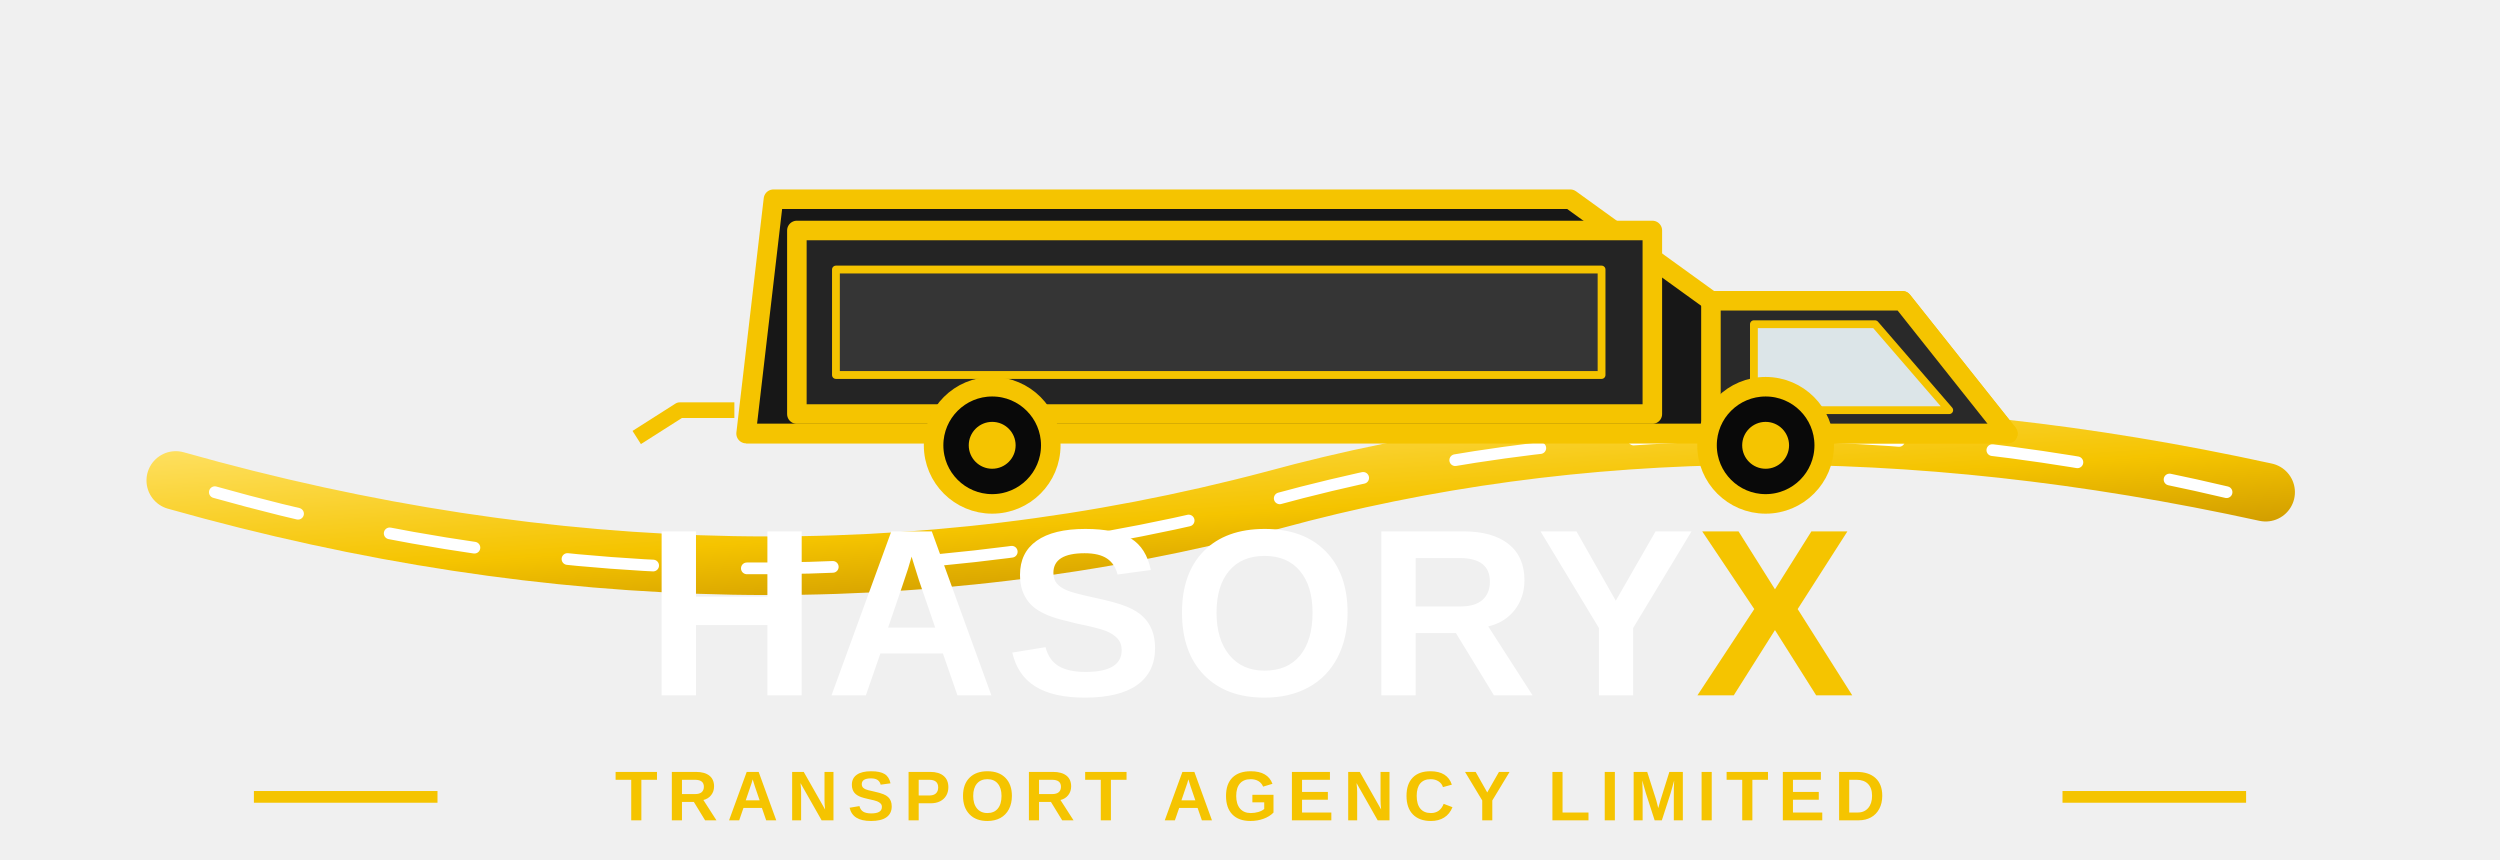
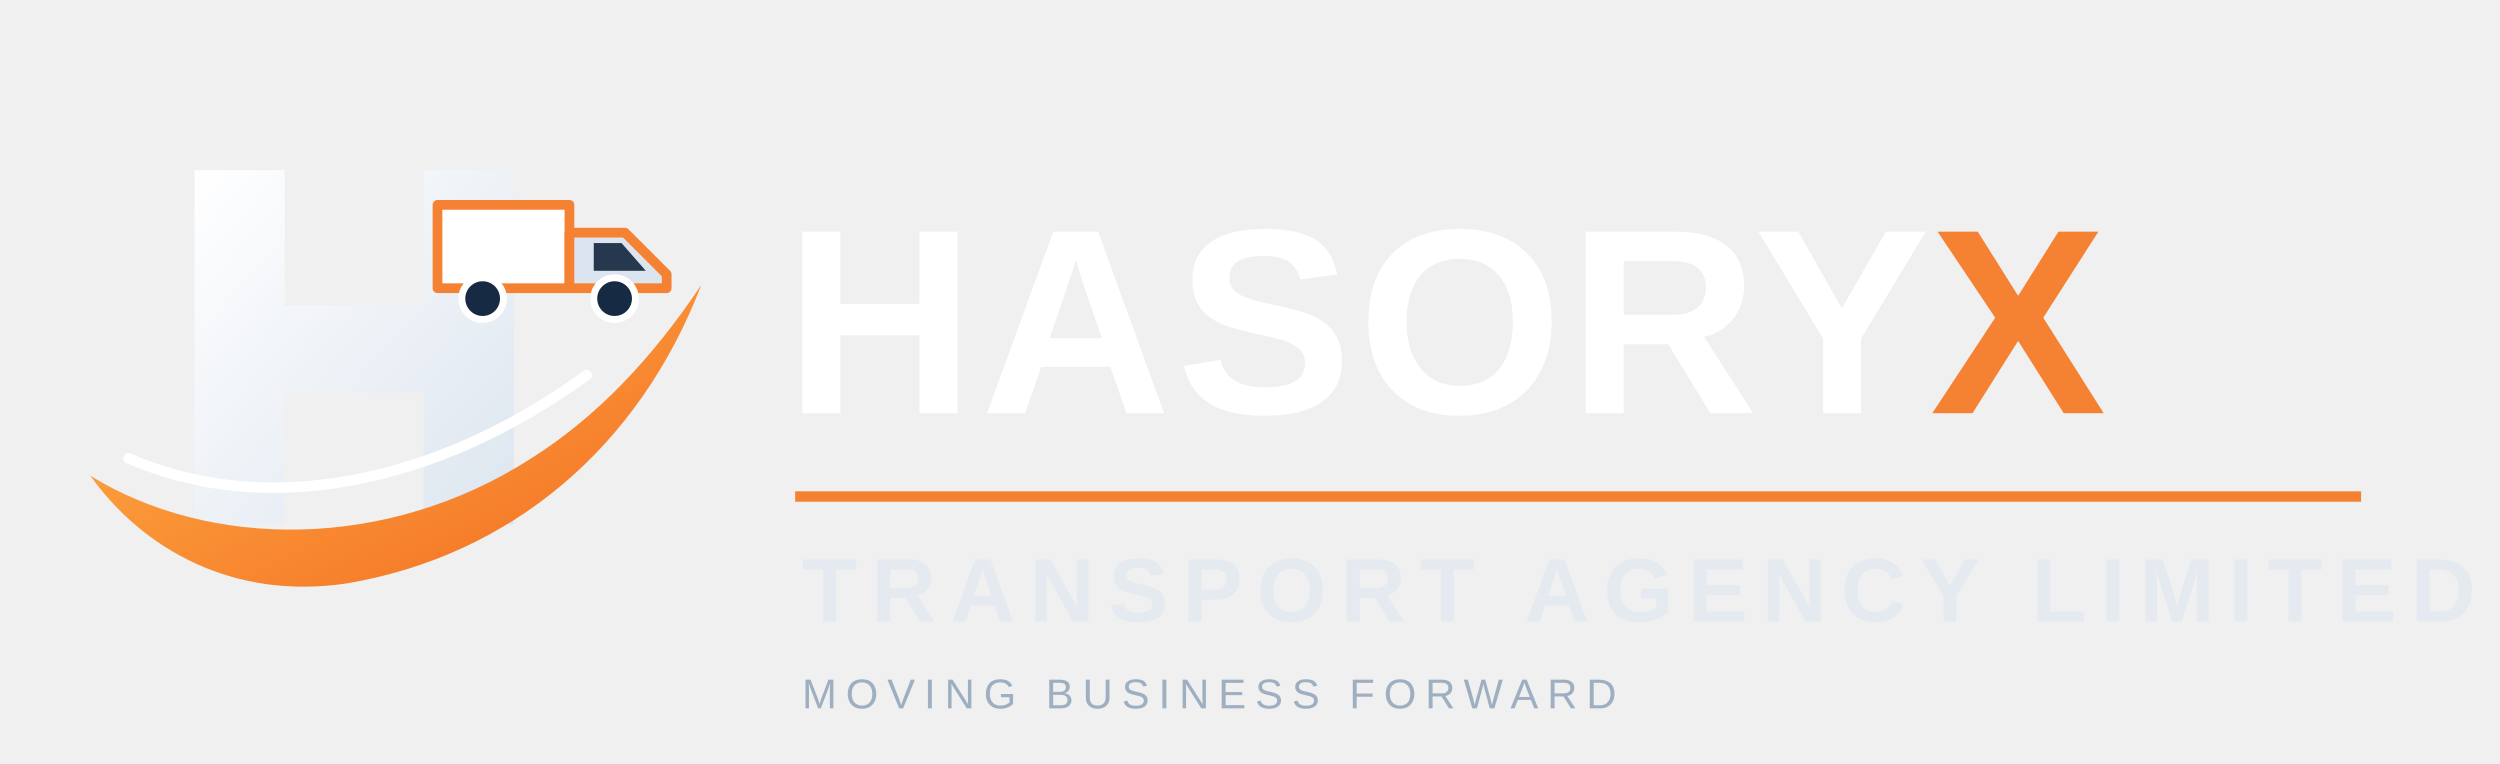
- <svg xmlns="http://www.w3.org/2000/svg" viewBox="0 0 640 220" role="img" aria-labelledby="title desc">
+ <svg xmlns="http://www.w3.org/2000/svg" viewBox="0 0 720 220" role="img" aria-labelledby="title desc">
  <defs>
-     <linearGradient id="gold" x1="0" x2="1" y1="0" y2="1">
-       <stop stop-color="#ffe36b" />
-       <stop offset=".55" stop-color="#f5c400" />
-       <stop offset="1" stop-color="#bd8700" />
+     <linearGradient id="orange" x1="0" y1="0" x2="1" y2="1">
+       <stop offset="0" stop-color="#ffb347" />
+       <stop offset="1" stop-color="#f36b21" />
+     </linearGradient>
+     <linearGradient id="silver" x1="0" y1="0" x2="1" y2="1">
+       <stop offset="0" stop-color="#fff" />
+       <stop offset="1" stop-color="#dce5ef" />
    </linearGradient>
  </defs>
-   <g fill="none" stroke="url(#gold)" stroke-linecap="round" stroke-linejoin="round">
-     <path d="M45 123 Q190 164 326 128 Q443 96 580 126" stroke-width="15" />
-     <path d="M55 126 Q190 164 326 128 Q443 96 570 126" stroke="#fff" stroke-width="3" stroke-dasharray="22 24" />
+   <path d="M56 49 H82 V88 H122 V49 H148 V151 H122 V113 H82 V151 H56 Z" fill="url(#silver)" />
+   <path d="M26 137 C60 158 111 159 153 132 C172 120 188 103 202 82 C184 129 147 160 100 168 C67 173 41 158 26 137Z" fill="url(#orange)" />
+   <path d="M37 132 C76 149 125 140 169 108" fill="none" stroke="#fff" stroke-width="3" stroke-linecap="round" />
+   <g transform="translate(122 22)" stroke="#f58232" stroke-width="2.8" stroke-linejoin="round">
+     <path d="M4 37 H42 V61 H4 Z" fill="#fff" />
+     <path d="M42 45 H58 L70 57 V61 H42 Z" fill="#dce5ef" />
+     <path d="M49 48 H57 L64 56 H49 Z" fill="#26384d" stroke="none" />
+     <circle cx="17" cy="64" r="6" fill="#172a43" stroke="#fff" stroke-width="2" />
+     <circle cx="55" cy="64" r="6" fill="#172a43" stroke="#fff" stroke-width="2" />
  </g>
-   <g stroke="#f5c400" stroke-width="5" stroke-linejoin="round">
-     <path d="M198 51 H402 L438 77 H487 L514 111 H191 Z" fill="#171717" />
-     <path d="M438 77 H487 L514 111 H438 Z" fill="#292929" />
-     <path d="M449 83 H480 L499 105 H449 Z" fill="#dce5e8" stroke-width="2" />
-     <path d="M204 59 H423 V106 H204 Z" fill="#242424" />
-     <path d="M214 69 H410 V96 H214 Z" fill="#353535" stroke-width="2" />
-     <path d="M191 111 H514" fill="none" />
-     <circle cx="254" cy="114" r="15" fill="#090909" />
-     <circle cx="254" cy="114" r="6" fill="#f5c400" stroke="none" />
-     <circle cx="452" cy="114" r="15" fill="#090909" />
-     <circle cx="452" cy="114" r="6" fill="#f5c400" stroke="none" />
-     <path d="M188 105 H174 L163 112" fill="none" stroke-width="4" />
-   </g>
-   <text x="320" y="178" text-anchor="middle" fill="#fff" font-family="Arial,sans-serif" font-size="61" font-weight="900" letter-spacing="2">HASORY<tspan fill="#f5c400">X</tspan>
+   <text x="226" y="119" fill="#ffffff" font-family="Arial, Helvetica, sans-serif" font-size="76" font-weight="800" letter-spacing="1.5">HASORY<tspan fill="#f58232">X</tspan>
  </text>
-   <path d="M65 204 H112 M528 204 H575" stroke="#f5c400" stroke-width="3" />
-   <text x="320" y="210" text-anchor="middle" fill="#f5c400" font-family="Arial,sans-serif" font-size="18" font-weight="700" letter-spacing="2.4">TRANSPORT AGENCY LIMITED</text>
+   <path d="M229 143 H680" stroke="#f58232" stroke-width="3" />
+   <text x="231" y="179" fill="#e5eaf0" font-family="Arial, Helvetica, sans-serif" font-size="26" font-weight="700" letter-spacing="4">TRANSPORT AGENCY LIMITED</text>
+   <text x="231" y="204" fill="#9eafc2" font-family="Arial, Helvetica, sans-serif" font-size="12" letter-spacing="2.6">MOVING BUSINESS FORWARD</text>
</svg>
